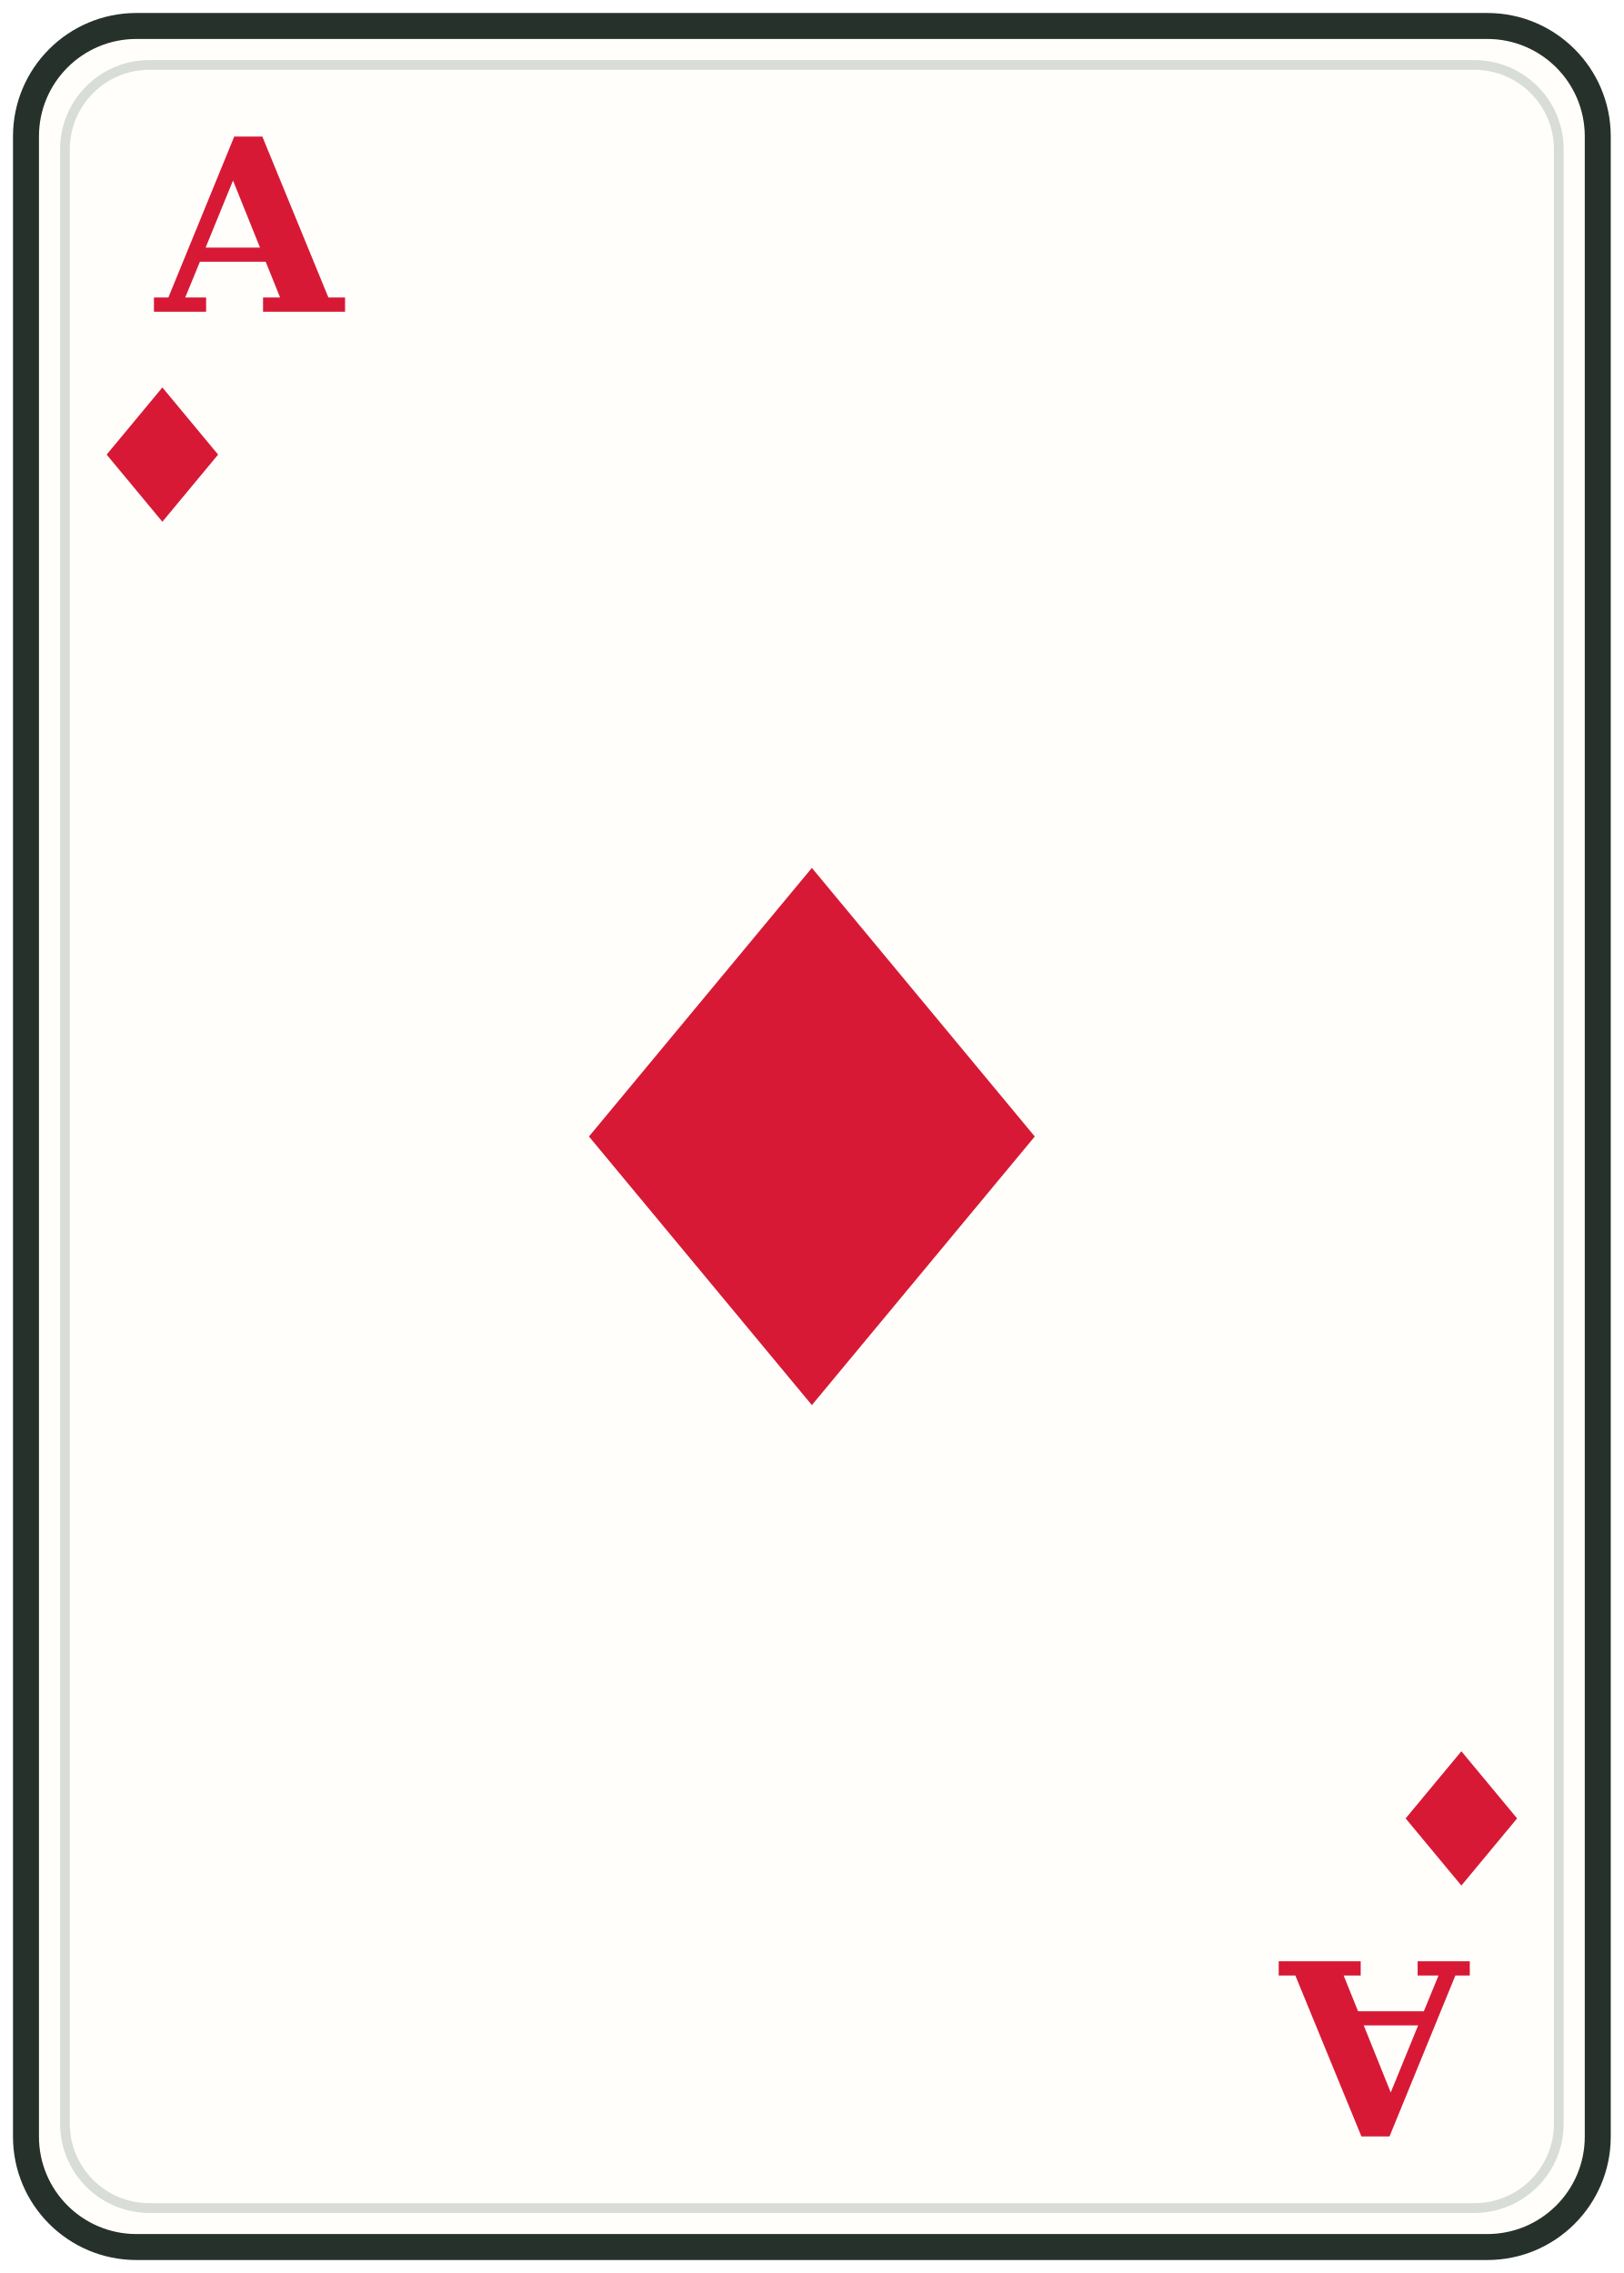
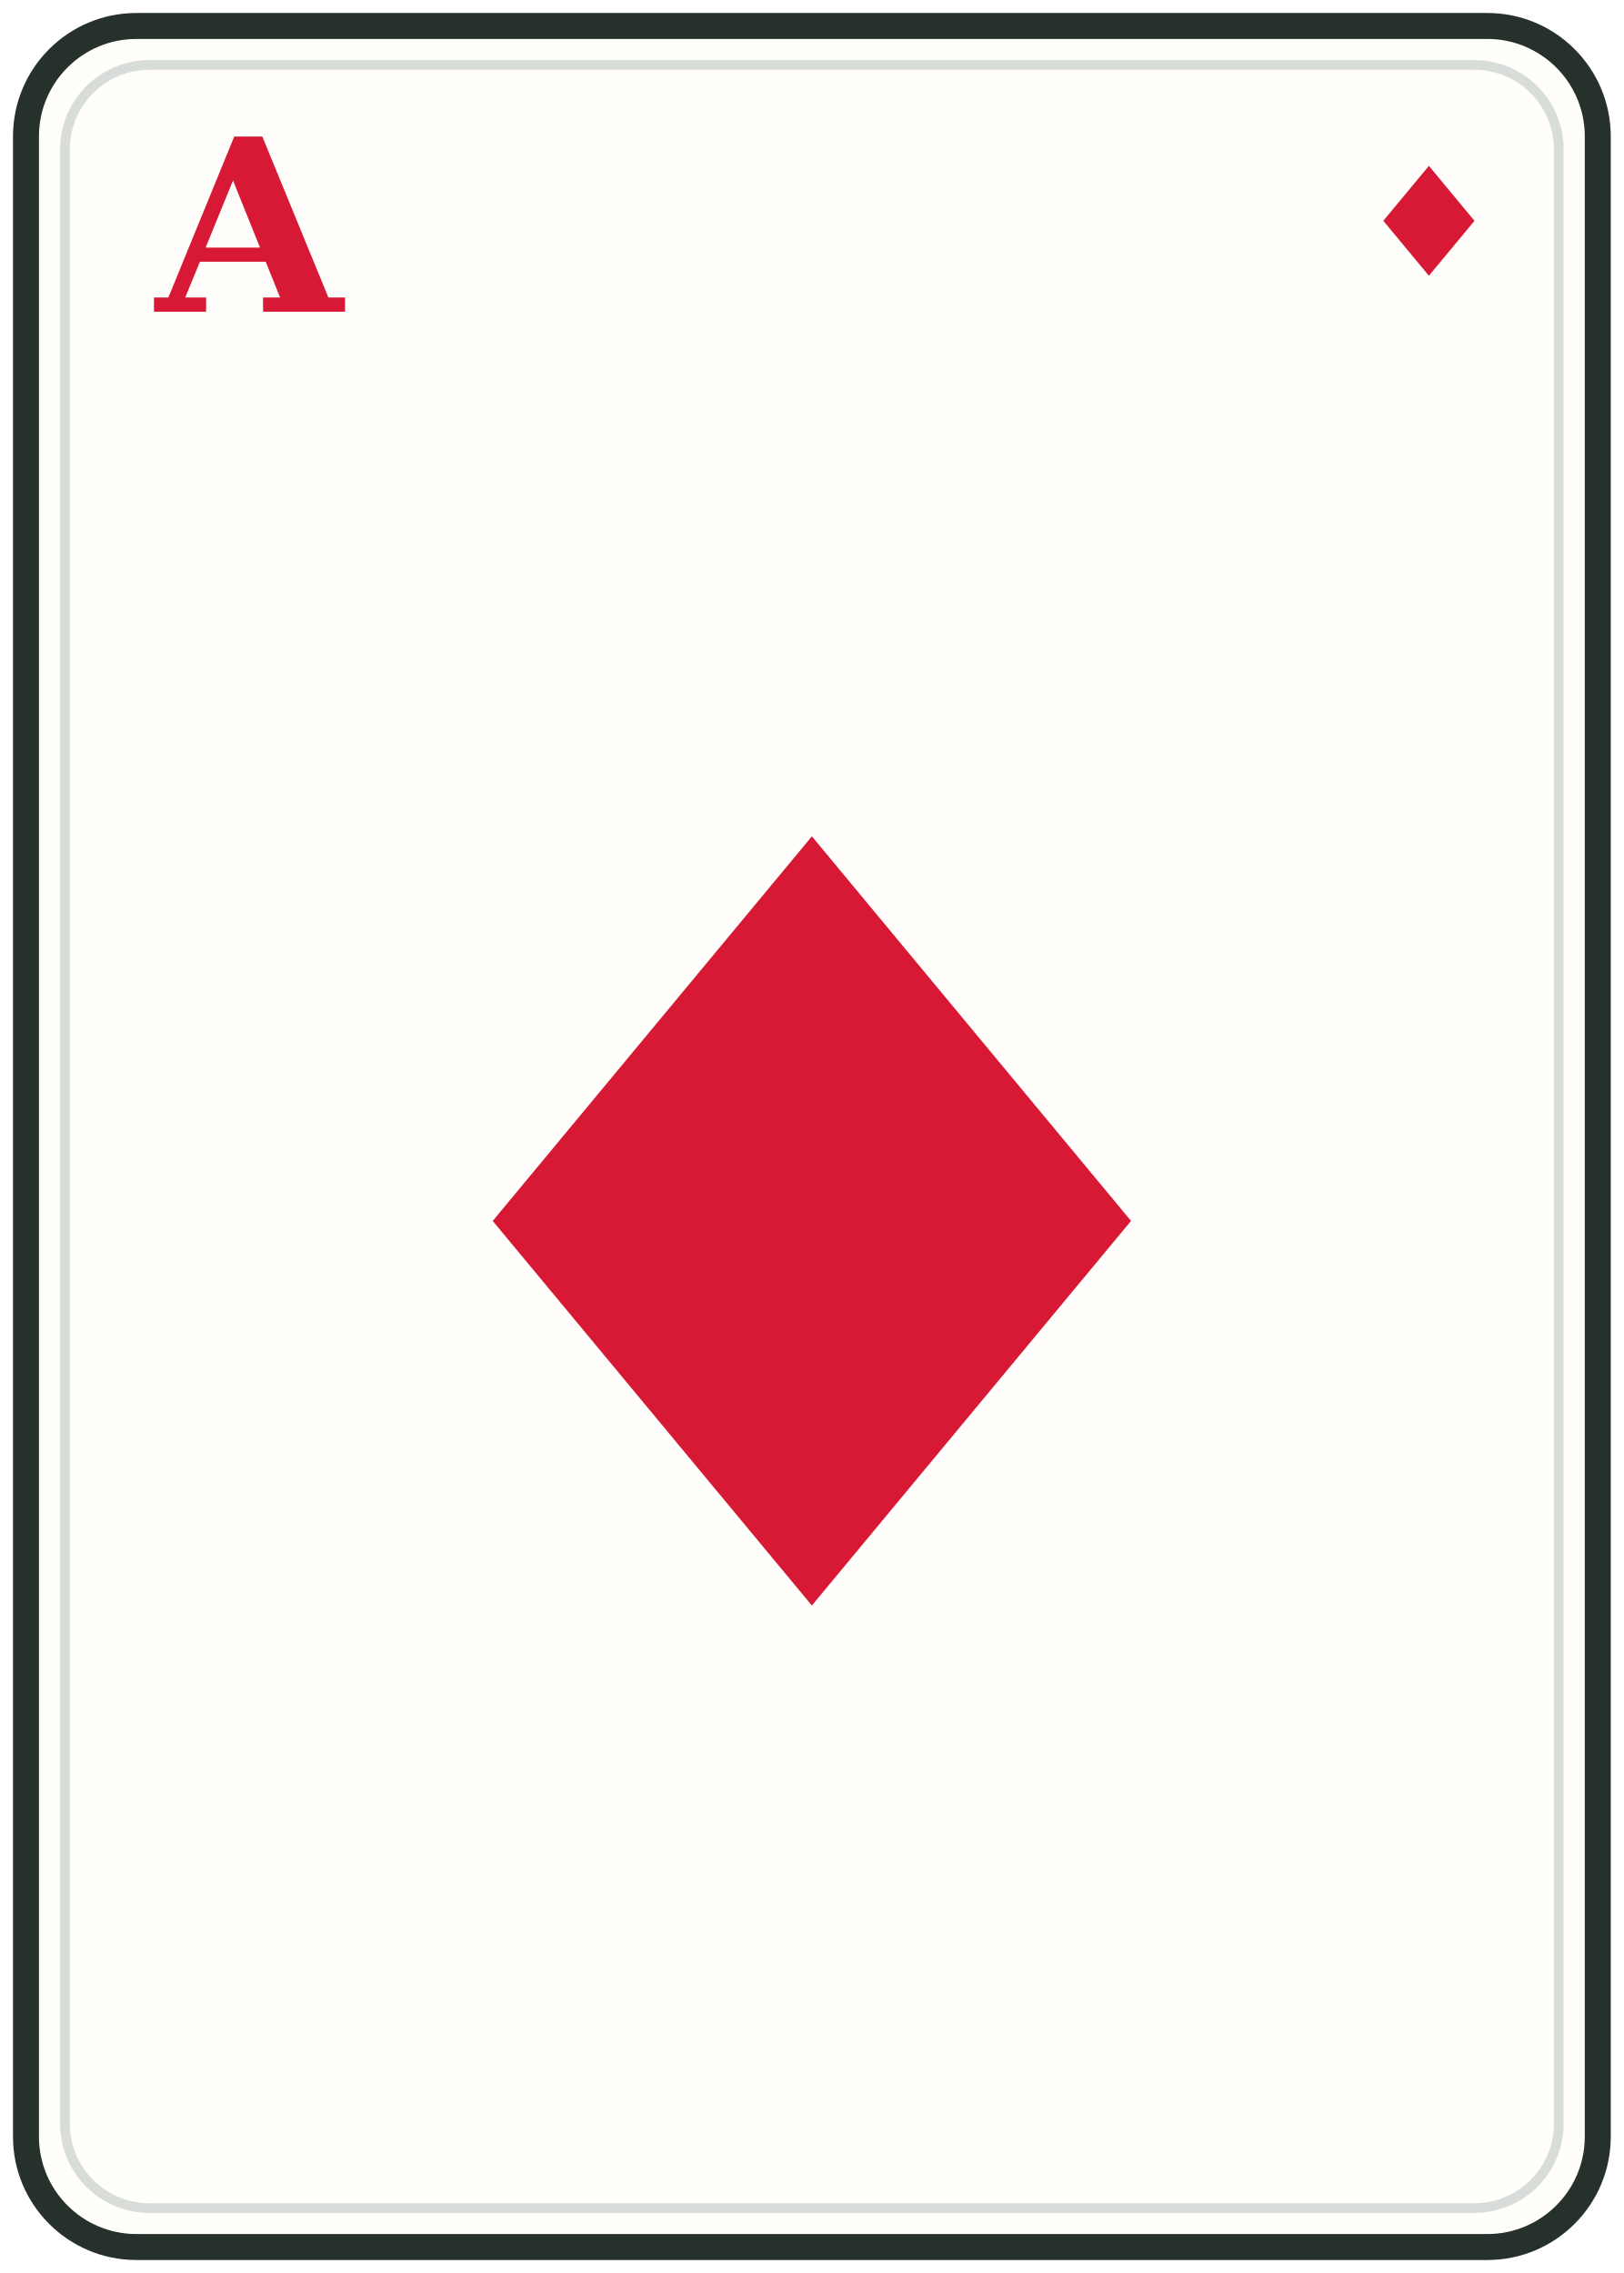
<svg xmlns="http://www.w3.org/2000/svg" width="250" height="350" viewBox="0 0 250 350">
  <rect x="4" y="4" width="242" height="342" rx="17" fill="#fffefb" stroke="#26312c" stroke-width="4" />
  <rect x="10" y="10" width="230" height="330" rx="13" fill="none" stroke="#d8ddd9" stroke-width="1.5" />
  <text x="24" y="48" font-family="DejaVu Serif,serif" font-weight="bold" font-size="37" fill="#d71936">A</text>
-   <g transform="translate(14.0,59.0) rotate(0 11.0 11.0) scale(0.22)" fill="#d71936">
+   <g transform="translate(211.0,25.0) rotate(0 9.0 9.0) scale(0.18)" fill="#d71936">
    <path d="M50 3 89 50 50 97 11 50Z" />
  </g>
-   <g transform="translate(81.0,131.0) rotate(0 44.0 44.0) scale(0.88)" fill="#d71936">
+   <g transform="translate(62.0,125.0) rotate(0 63.0 63.0) scale(1.26)" fill="#d71936">
    <path d="M50 3 89 50 50 97 11 50Z" />
  </g>
-   <g transform="rotate(180 125 175)">
-     <text x="24" y="48" font-family="DejaVu Serif,serif" font-weight="bold" font-size="37" fill="#d71936">A</text>
-     <g transform="translate(14.0,59.0) rotate(0 11.0 11.0) scale(0.22)" fill="#d71936">
-       <path d="M50 3 89 50 50 97 11 50Z" />
-     </g>
-   </g>
</svg>
